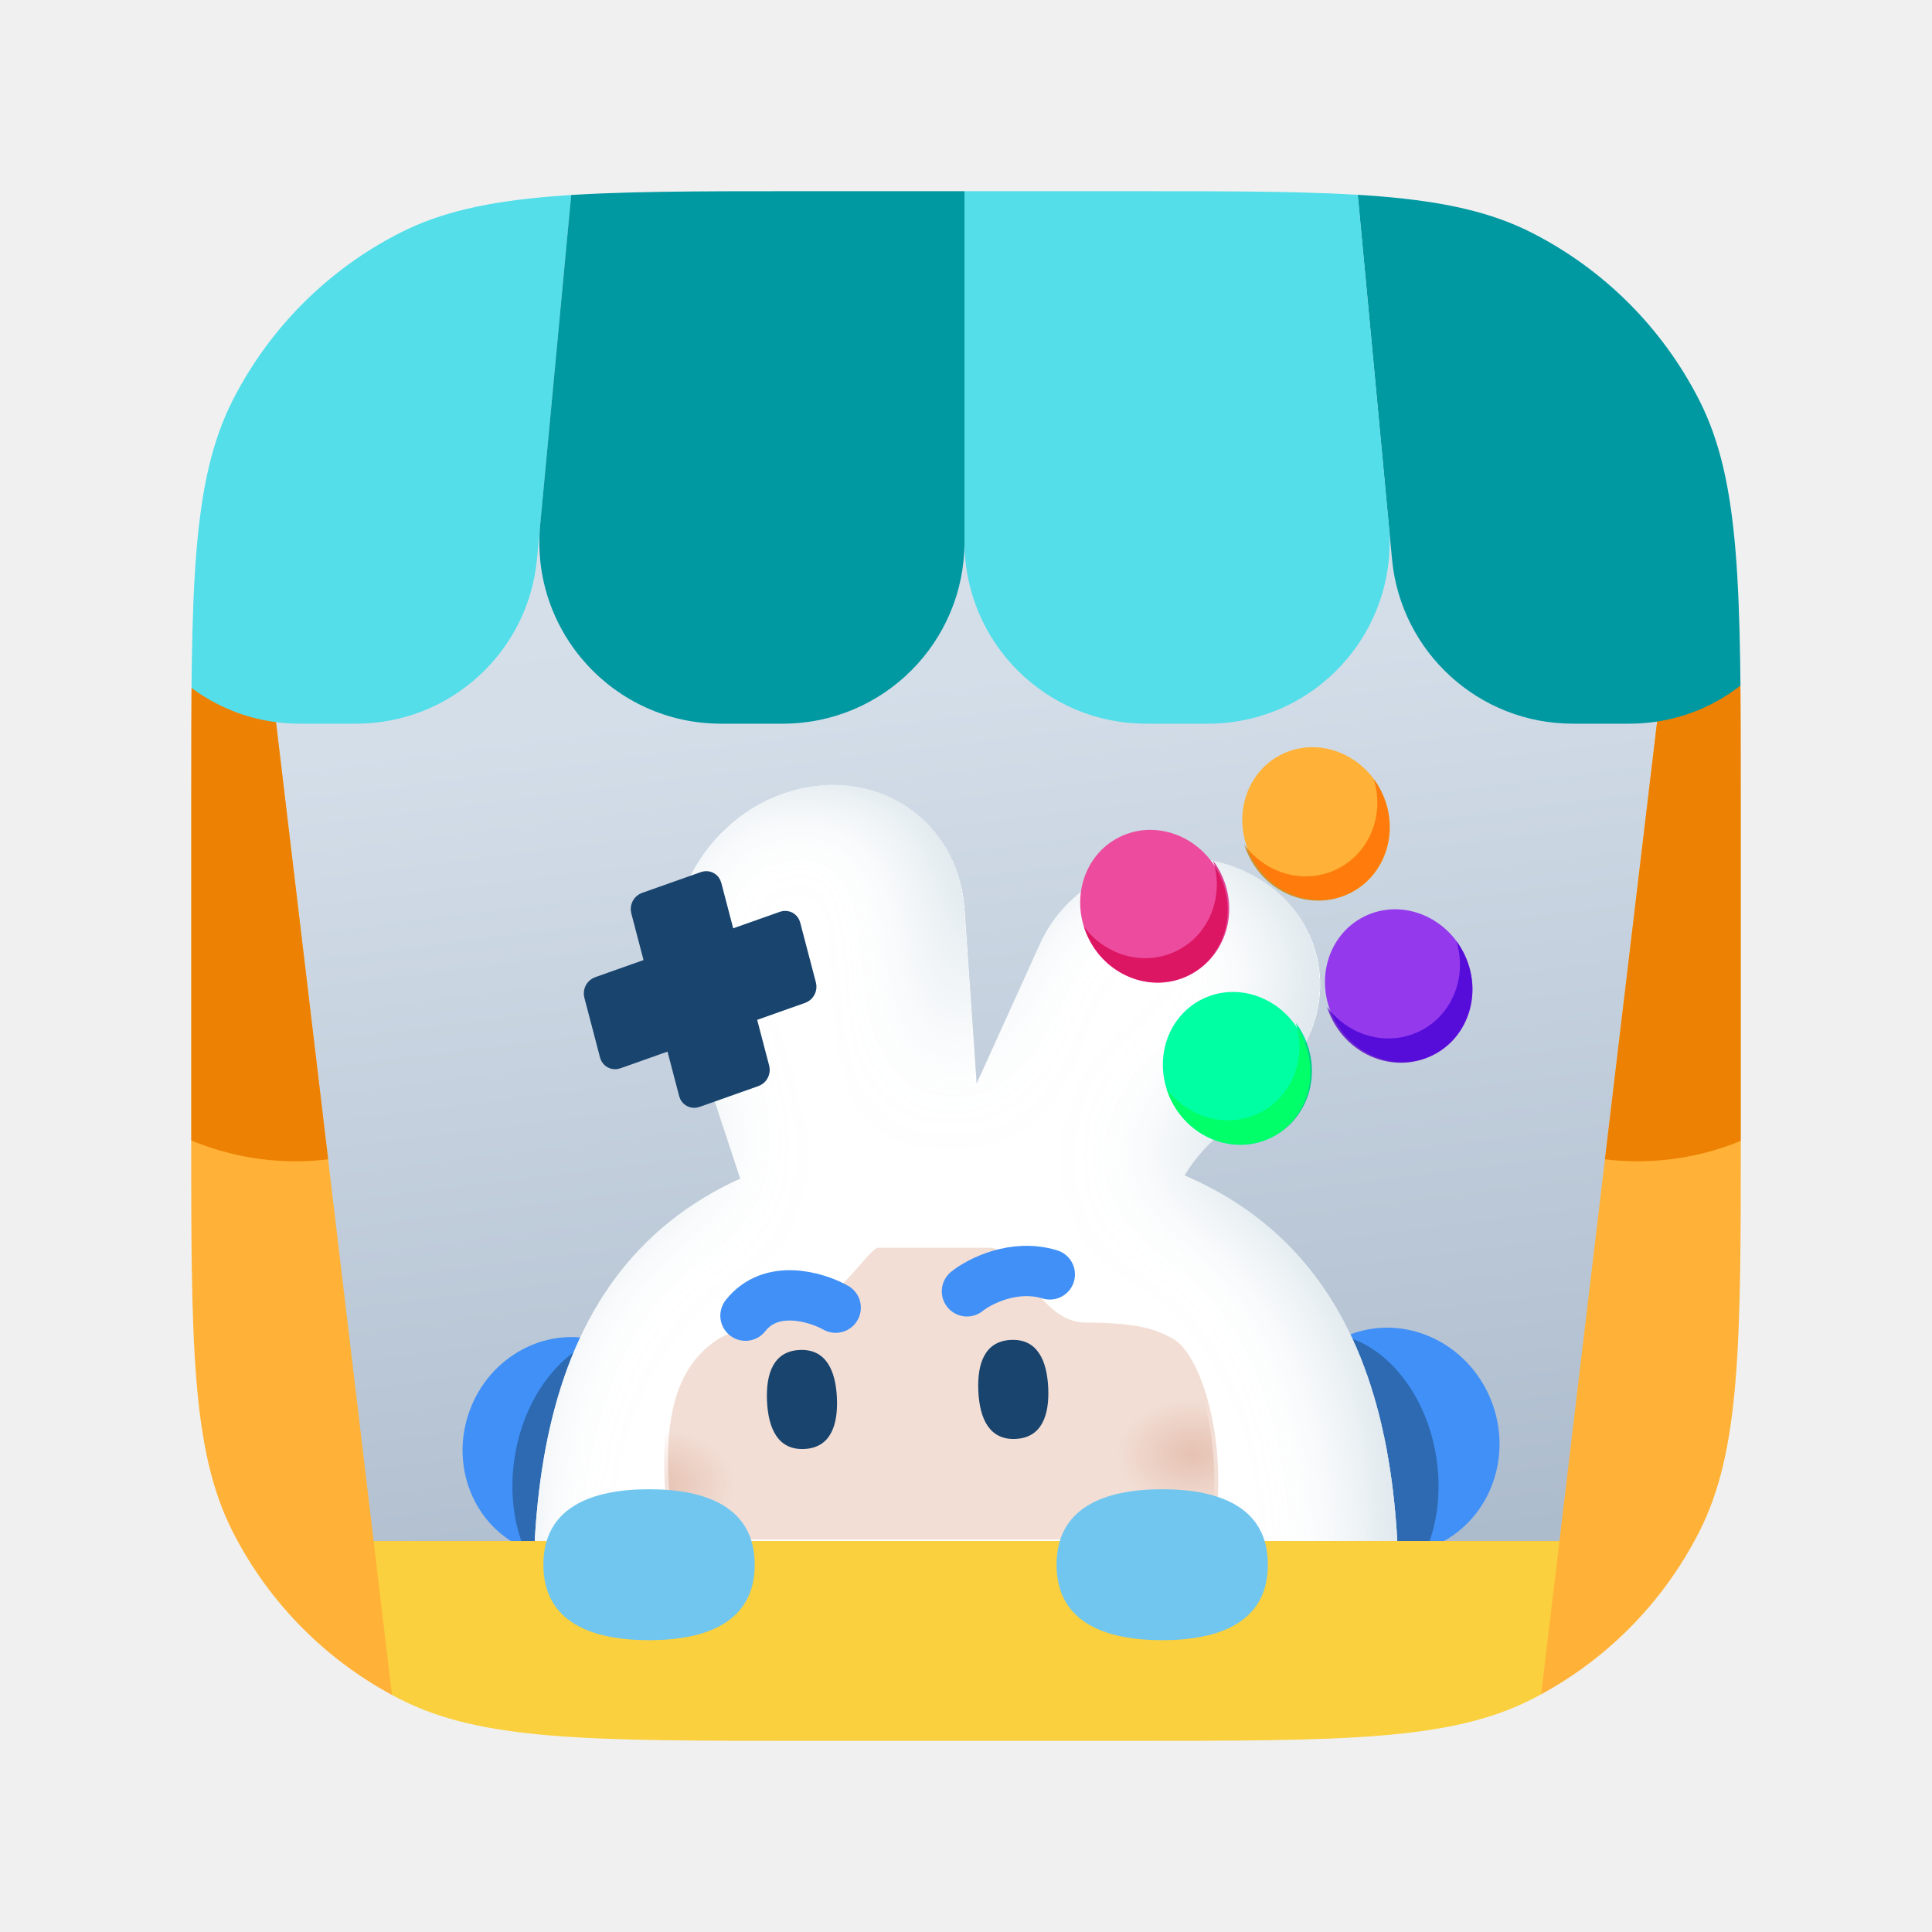
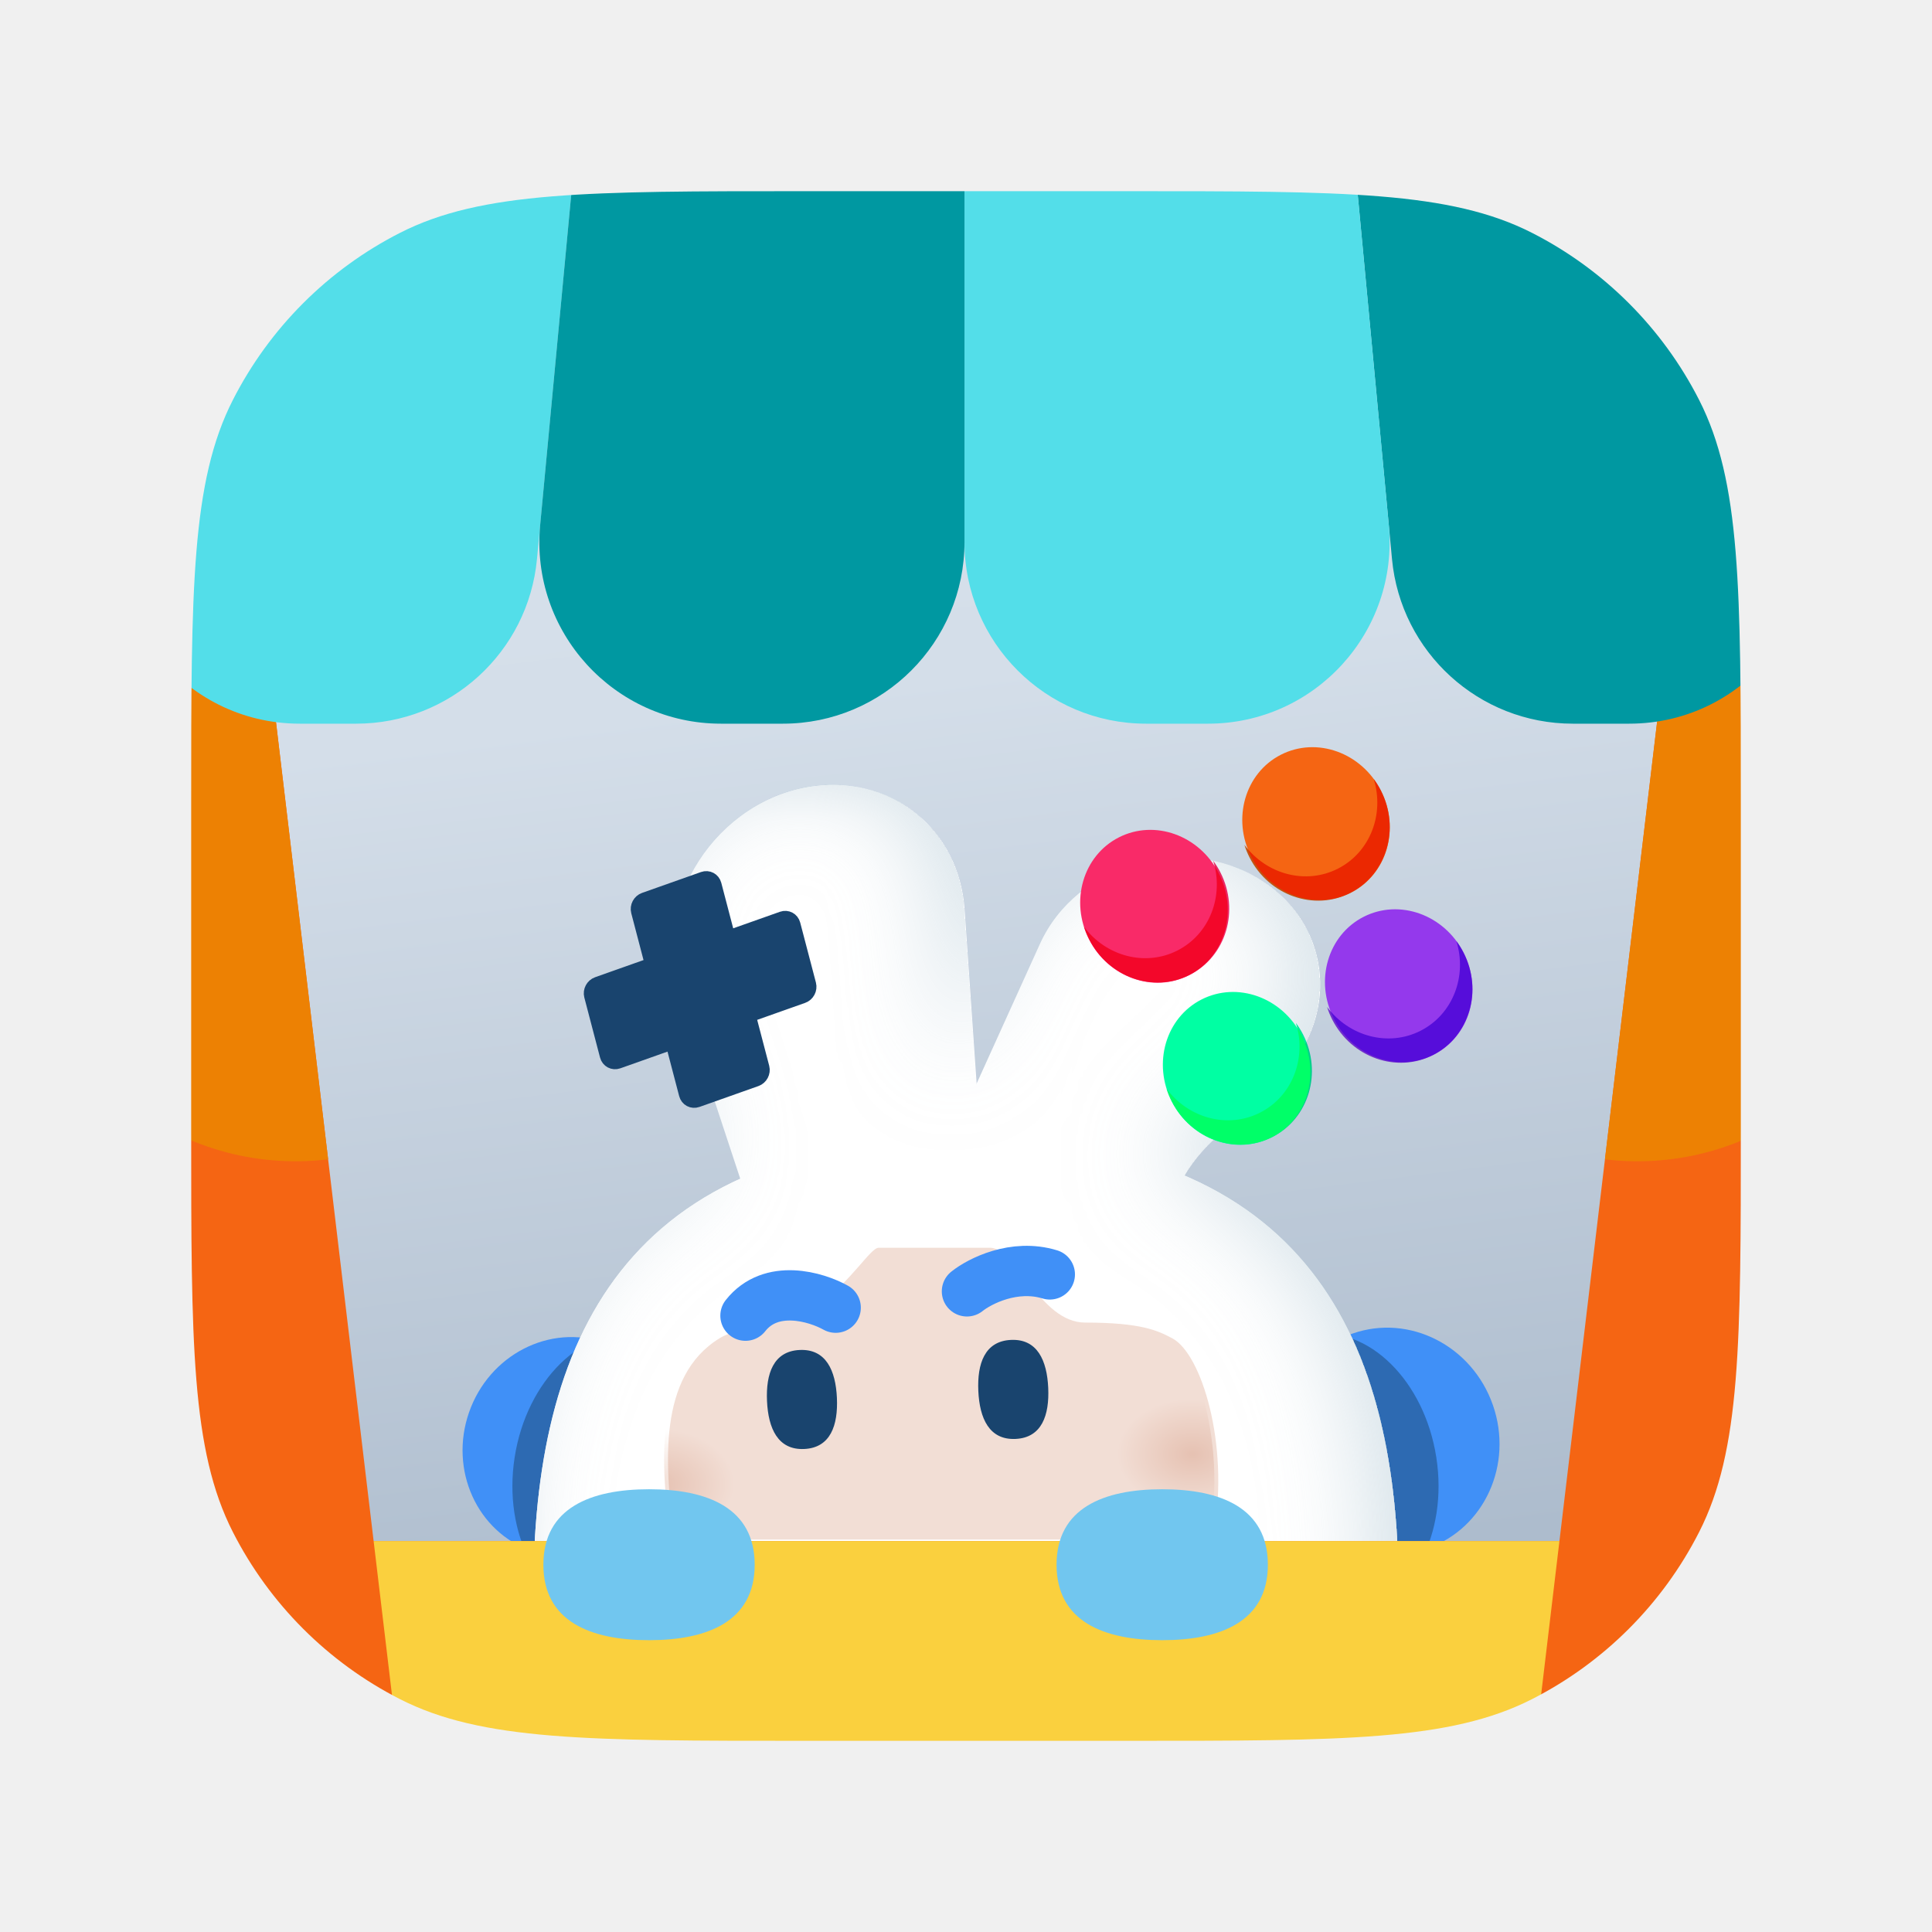
<svg xmlns="http://www.w3.org/2000/svg" width="192" height="192" fill="none" viewBox="0 0 192 192">
  <mask id="mask0_1684_1095" width="154" height="154" x="19" y="19" maskUnits="userSpaceOnUse" style="mask-type:alpha">
    <path fill="#EFF3F5" d="M19 79.8C19 58.518 19 47.877 23.142 39.748C26.785 32.598 32.598 26.785 39.748 23.142C47.877 19 58.518 19 79.8 19H112.2C133.482 19 144.123 19 152.252 23.142C159.402 26.785 165.215 32.598 168.858 39.748C173 47.877 173 58.518 173 79.8V112.2C173 133.482 173 144.123 168.858 152.252C165.215 159.402 159.402 165.215 152.252 168.858C144.123 173 133.482 173 112.2 173H79.8C58.518 173 47.877 173 39.748 168.858C32.598 165.215 26.785 159.402 23.142 152.252C19 144.123 19 133.482 19 112.2V79.8Z" />
  </mask>
  <g mask="url(#mask0_1684_1095)">
    <path fill="url(#paint0_linear_1684_1095)" d="M19 79.8C19 58.518 19 47.877 23.142 39.748C26.785 32.598 32.598 26.785 39.748 23.142C47.877 19 58.518 19 79.8 19H112.2C133.482 19 144.123 19 152.252 23.142C159.402 26.785 165.215 32.598 168.858 39.748C173 47.877 173 58.518 173 79.8V112.2C173 133.482 173 144.123 168.858 152.252C165.215 159.402 159.402 165.215 152.252 168.858C144.123 173 133.482 173 112.2 173H79.8C58.518 173 47.877 173 39.748 168.858C32.598 165.215 26.785 159.402 23.142 152.252C19 144.123 19 133.482 19 112.2V79.8Z" />
    <ellipse fill="#4090F7" rx="10.417" ry="10.966" transform="matrix(-0.944148 -0.329522 -0.329522 0.944148 56.449 143.786)" />
    <ellipse fill="#19446E" opacity=".5" rx="10.417" ry="13.982" transform="matrix(-0.98809 -0.153877 -0.153877 0.98809 61.4384 146.425)" />
    <ellipse cx="138.154" cy="143.196" fill="#4090F7" rx="10.812" ry="11.304" transform="rotate(-19.2397 138.154 143.196)" />
    <ellipse cx="132.445" cy="146.425" fill="#19446E" opacity=".5" rx="10.417" ry="13.982" transform="rotate(-8.8517 132.445 146.425)" />
    <path fill="#fff" d="M67.6 98.838C64.597 89.743 71.312 79.364 81.005 78.119C88.767 77.121 95.314 82.517 95.857 90.359L98.654 130.763C99.063 136.657 94.214 142.074 88.394 142.227C84.514 142.329 81.193 140.012 79.989 136.364L67.6 98.838Z" />
    <path fill="#fff" d="M103.423 93.803C107.036 85.83 117.742 82.713 125.279 87.442C132.457 91.945 133.237 101.403 126.92 107.34L120.468 113.404C118.994 114.79 117.816 116.411 117 118.178L111.602 129.86C108.952 135.593 101.253 137.837 95.788 134.469C92.182 132.246 90.593 128.14 91.817 124.207L96.582 108.902L103.423 93.803Z" />
    <path fill="#fff" d="M139 158.5C139 183.629 130.158 204 96 204C61.842 204 53 183.629 53 158.5C53 133.371 61.842 113 96 113C130.158 113 139 133.371 139 158.5Z" />
    <g filter="url(#filter0_i_1684_1095)">
      <path fill="#fff" d="M67.522 98.838C64.52 89.743 71.235 79.364 80.928 78.119C88.69 77.121 95.237 82.517 95.779 90.359L98.577 130.763C98.986 136.657 94.137 142.074 88.316 142.227C84.437 142.329 81.116 140.012 79.912 136.364L67.522 98.838Z" />
      <path fill="#fff" d="M103.346 93.803C106.958 85.83 117.665 82.713 125.201 87.442C132.38 91.945 133.16 101.403 126.843 107.34L120.391 113.404C118.917 114.79 117.739 116.411 116.923 118.178L111.524 129.86C108.875 135.593 101.176 137.837 95.711 134.469C92.105 132.246 90.515 128.14 91.74 124.207L96.504 108.902L103.346 93.803Z" />
      <path fill="#fff" d="M139 158.5C139 183.629 130.158 204 96 204C61.842 204 53 183.629 53 158.5C53 133.371 61.842 113 96 113C130.158 113 139 133.371 139 158.5Z" />
    </g>
-     <path fill="#FFB237" d="M-4.762 160.337C-4.762 156.367 -1.543 153.148 2.427 153.148H189.272C193.242 153.148 196.461 156.367 196.461 160.337V200.401C196.461 204.371 193.242 207.59 189.272 207.59H2.427C-1.543 207.59 -4.762 204.371 -4.762 200.401V160.337Z" />
+     <path fill="#F56513" d="M-4.762 160.337C-4.762 156.367 -1.543 153.148 2.427 153.148H189.272C193.242 153.148 196.461 156.367 196.461 160.337V200.401C196.461 204.371 193.242 207.59 189.272 207.59H2.427C-1.543 207.59 -4.762 204.371 -4.762 200.401V160.337Z" />
    <rect width="201.223" height="54.441" x="-4.762" y="153.148" fill="#FAD03E" rx="7.189" />
-     <path fill="#FFB237" d="M-1.259 59.807L25.621 56.602L39.258 170.991L12.379 174.196L-1.259 59.807Z" />
+     <path fill="#F56513" d="M-1.259 59.807L25.621 56.602L39.258 170.991L12.379 174.196L-1.259 59.807Z" />
    <path fill="#ED8103" d="M-1.259 59.807L25.621 56.602L32.609 115.214C17.763 116.984 4.294 106.384 2.524 91.539L-1.259 59.807Z" />
-     <path fill="#FFB237" d="M193.365 59.807L166.485 56.602L152.848 170.991L179.728 174.196L193.365 59.807Z" />
+     <path fill="#F56513" d="M193.365 59.807L166.485 56.602L152.848 170.991L179.728 174.196L193.365 59.807Z" />
    <path fill="#ED8103" d="M193.365 59.807L166.485 56.602L159.498 115.214C174.343 116.984 187.812 106.384 189.582 91.539L193.365 59.807Z" />
    <path fill="#0098A1" d="M164.826 -12H131.983L138.336 55.561C139.208 64.832 146.992 71.918 156.304 71.918H161.902C173.553 71.918 182.151 61.042 179.462 49.706L164.826 -12Z" />
    <path fill="#53DEE9" d="M26.873 -12H59.716L53.363 55.561C52.491 64.832 44.708 71.918 35.395 71.918H29.797C18.146 71.918 9.548 61.042 12.237 49.706L26.873 -12Z" />
    <path fill="#53DEE9" d="M131.983 -12H95.849V53.871C95.849 63.838 103.929 71.918 113.896 71.918H120.051C130.685 71.918 139.014 62.769 138.019 52.181L131.983 -12Z" />
    <path fill="#0098A1" d="M59.716 -12H95.85V53.871C95.85 63.838 87.77 71.918 77.803 71.918H71.648C61.014 71.918 52.685 62.769 53.681 52.181L59.716 -12Z" />
    <path fill="#F2DED5" d="M71.5 133C65.291 136.821 66.165 145.71 66.898 152.116C66.956 152.621 67.384 153 67.892 153H119.683C120.158 153 120.57 152.665 120.65 152.196C122.142 143.515 119.414 134.539 116.5 133C115.092 132.256 113.469 131.436 107.837 131.436C103.332 131.436 101 124 98.383 124H87.32C86.5 124 84.644 127.305 81.286 129.701C78.229 131.882 73.77 131.603 71.5 133Z" />
    <path fill="#19446E" d="M79.923 143.999C77.307 144.119 76.349 141.955 76.225 139.238C76.101 136.52 76.858 134.278 79.473 134.159C82.089 134.039 83.047 136.203 83.171 138.92C83.295 141.638 82.538 143.88 79.923 143.999Z" />
    <path fill="#19446E" d="M100.923 142.999C98.307 143.119 97.349 140.955 97.225 138.238C97.101 135.52 97.858 133.278 100.473 133.159C103.089 133.039 104.047 135.203 104.171 137.92C104.295 140.638 103.538 142.88 100.923 142.999Z" />
    <g style="mix-blend-mode:multiply">
      <mask id="mask1_1684_1095" width="68" height="14" x="58" y="139" maskUnits="userSpaceOnUse" style="mask-type:alpha">
        <ellipse cx="118.5" cy="144.5" fill="url(#paint1_radial_1684_1095)" rx="7.5" ry="5.5" />
        <ellipse cx="65.5" cy="147.5" fill="url(#paint2_radial_1684_1095)" rx="7.5" ry="5.5" />
      </mask>
      <g mask="url(#mask1_1684_1095)">
        <path fill="#F2DED5" d="M71.115 133C64.906 136.821 65.779 145.71 66.513 152.116C66.571 152.621 66.998 153 67.507 153H119.297C119.773 153 120.184 152.665 120.265 152.196C121.756 143.515 119.028 134.539 116.115 133C114.706 132.256 113.084 131.436 107.452 131.436C102.946 131.436 100.615 124 97.998 124H86.935C86.115 124 84.259 127.305 80.901 129.701C77.843 131.882 73.385 131.603 71.115 133Z" />
      </g>
    </g>
    <path stroke="#4090F7" stroke-linecap="round" stroke-linejoin="round" stroke-width="5" d="M83.049 129.955C81.119 128.876 76.622 127.525 74.085 130.749" />
    <path stroke="#4090F7" stroke-linecap="round" stroke-linejoin="round" stroke-width="5" d="M96.095 128.332C97.362 127.32 100.783 125.567 104.329 126.648" />
    <path fill="#71C6EF" d="M75 155.5C75 161.148 70.299 163 64.5 163C58.701 163 54 161.148 54 155.5C54 149.852 58.701 148 64.5 148C70.299 148 75 149.852 75 155.5Z" />
    <path fill="#71C6EF" d="M126 155.5C126 161.148 121.299 163 115.5 163C109.701 163 105 161.148 105 155.5C105 149.852 109.701 148 115.5 148C121.299 148 126 149.852 126 155.5Z" />
-     <ellipse cx="114.678" cy="90.068" fill="#ED4B9E" rx="7.234" ry="7.686" transform="rotate(-27.0243 114.678 90.068)" />
+     <ellipse cx="114.678" cy="90.068" fill="#F92A68" rx="7.234" ry="7.686" transform="rotate(-27.0243 114.678 90.068)" />
    <ellipse cx="122.895" cy="106.177" fill="#00FFA3" rx="7.234" ry="7.686" transform="rotate(-27.0243 122.895 106.177)" />
-     <ellipse cx="130.787" cy="81.851" fill="#FFB237" rx="7.234" ry="7.686" transform="rotate(-27.0243 130.787 81.8512)" />
+     <ellipse cx="130.787" cy="81.851" fill="#F56513" rx="7.234" ry="7.686" transform="rotate(-27.0243 130.787 81.8512)" />
    <ellipse cx="139.004" cy="97.961" fill="#9439EC" rx="7.234" ry="7.686" transform="rotate(-27.0243 139.004 97.9607)" />
    <g style="mix-blend-mode:multiply">
-       <path fill="#ED4B9E" fill-rule="evenodd" d="M120.565 85.543C121.656 89.025 120.229 92.82 117.018 94.457C113.808 96.094 109.898 95.022 107.719 92.095C107.853 92.521 108.024 92.942 108.234 93.355C110.163 97.136 114.647 98.711 118.251 96.873C121.854 95.035 123.211 90.48 121.283 86.699C121.073 86.287 120.832 85.901 120.565 85.543Z" clip-rule="evenodd" />
+       <path fill="#F92A68" fill-rule="evenodd" d="M120.565 85.543C121.656 89.025 120.229 92.82 117.018 94.457C113.808 96.094 109.898 95.022 107.719 92.095C107.853 92.521 108.024 92.942 108.234 93.355C110.163 97.136 114.647 98.711 118.251 96.873C121.854 95.035 123.211 90.48 121.283 86.699C121.073 86.287 120.832 85.901 120.565 85.543Z" clip-rule="evenodd" />
    </g>
    <g style="mix-blend-mode:multiply">
      <path fill="#00FFA3" fill-rule="evenodd" d="M128.782 101.652C129.873 105.134 128.445 108.929 125.235 110.566C122.024 112.204 118.115 111.132 115.936 108.204C116.069 108.63 116.241 109.052 116.451 109.464C118.38 113.245 122.864 114.821 126.467 112.983C130.071 111.145 131.428 106.59 129.5 102.809C129.289 102.396 129.049 102.01 128.782 101.652Z" clip-rule="evenodd" />
    </g>
    <g style="mix-blend-mode:multiply">
-       <path fill="#FFB237" fill-rule="evenodd" d="M136.514 77.408C137.605 80.89 136.177 84.685 132.966 86.322C129.756 87.96 125.846 86.888 123.668 83.96C123.801 84.386 123.972 84.808 124.183 85.22C126.111 89.001 130.596 90.577 134.199 88.739C137.802 86.901 139.16 82.346 137.231 78.564C137.021 78.152 136.78 77.766 136.514 77.408Z" clip-rule="evenodd" />
+       <path fill="#F56513" fill-rule="evenodd" d="M136.514 77.408C137.605 80.89 136.177 84.685 132.966 86.322C129.756 87.96 125.846 86.888 123.668 83.96C123.801 84.386 123.972 84.808 124.183 85.22C126.111 89.001 130.596 90.577 134.199 88.739C137.802 86.901 139.16 82.346 137.231 78.564C137.021 78.152 136.78 77.766 136.514 77.408Z" clip-rule="evenodd" />
    </g>
    <g style="mix-blend-mode:multiply">
      <path fill="#9439EC" fill-rule="evenodd" d="M144.73 93.517C145.821 97 144.394 100.794 141.183 102.432C137.973 104.069 134.063 102.997 131.884 100.07C132.018 100.496 132.189 100.917 132.399 101.33C134.328 105.111 138.813 106.686 142.416 104.848C146.019 103.01 147.377 98.455 145.448 94.674C145.238 94.262 144.997 93.876 144.73 93.517Z" clip-rule="evenodd" />
    </g>
  </g>
  <path fill="#19446E" stroke="#19446E" stroke-linejoin="round" stroke-width="1.616" d="M68.278 108.731C68.391 109.163 68.824 109.392 69.245 109.243L75.104 107.169C75.524 107.02 75.774 106.549 75.661 106.117L74.278 100.839L79.747 98.902C80.168 98.753 80.417 98.282 80.304 97.85L78.741 91.886C78.628 91.454 78.195 91.225 77.775 91.374L72.306 93.311L70.898 87.937C70.785 87.505 70.352 87.276 69.931 87.425L64.073 89.499C63.652 89.648 63.402 90.119 63.516 90.551L64.923 95.925L59.408 97.878C58.987 98.027 58.738 98.498 58.851 98.929L60.413 104.894C60.526 105.326 60.959 105.555 61.38 105.406L66.895 103.453L68.278 108.731Z" />
  <defs>
    <filter id="filter0_i_1684_1095" width="89" height="127" x="50" y="77" color-interpolation-filters="sRGB" filterUnits="userSpaceOnUse">
      <feFlood flood-opacity="0" result="BackgroundImageFix" />
      <feBlend in="SourceGraphic" in2="BackgroundImageFix" mode="normal" result="shape" />
      <feColorMatrix in="SourceAlpha" result="hardAlpha" type="matrix" values="0 0 0 0 0 0 0 0 0 0 0 0 0 0 0 0 0 0 127 0" />
      <feOffset dx="-3" dy="-1" />
      <feGaussianBlur stdDeviation="4.5" />
      <feComposite in2="hardAlpha" k2="-1" k3="1" operator="arithmetic" />
      <feColorMatrix type="matrix" values="0 0 0 0 0.726 0 0 0 0 0.806 0 0 0 0 0.85 0 0 0 0.55 0" />
      <feBlend in2="shape" mode="normal" result="effect1_innerShadow_1684_1095" />
    </filter>
    <linearGradient id="paint0_linear_1684_1095" x1="38" x2="71" y1="-101.5" y2="162" gradientUnits="userSpaceOnUse">
      <stop stop-color="#E1EBF5" />
      <stop offset=".657" stop-color="#D4DEE9" />
      <stop offset="1" stop-color="#ADBCCD" />
    </linearGradient>
    <radialGradient id="paint1_radial_1684_1095" cx="0" cy="0" r="1" gradientTransform="translate(118.5 144.5) rotate(90) scale(5.5 7.5)" gradientUnits="userSpaceOnUse">
      <stop stop-color="#DDAFA2" />
      <stop offset="1" stop-color="#DDAFA2" stop-opacity="0" />
    </radialGradient>
    <radialGradient id="paint2_radial_1684_1095" cx="0" cy="0" r="1" gradientTransform="translate(65.5 147.5) rotate(90) scale(5.5 7.5)" gradientUnits="userSpaceOnUse">
      <stop stop-color="#DDAFA2" />
      <stop offset="1" stop-color="#DDAFA2" stop-opacity="0" />
    </radialGradient>
  </defs>
</svg>
